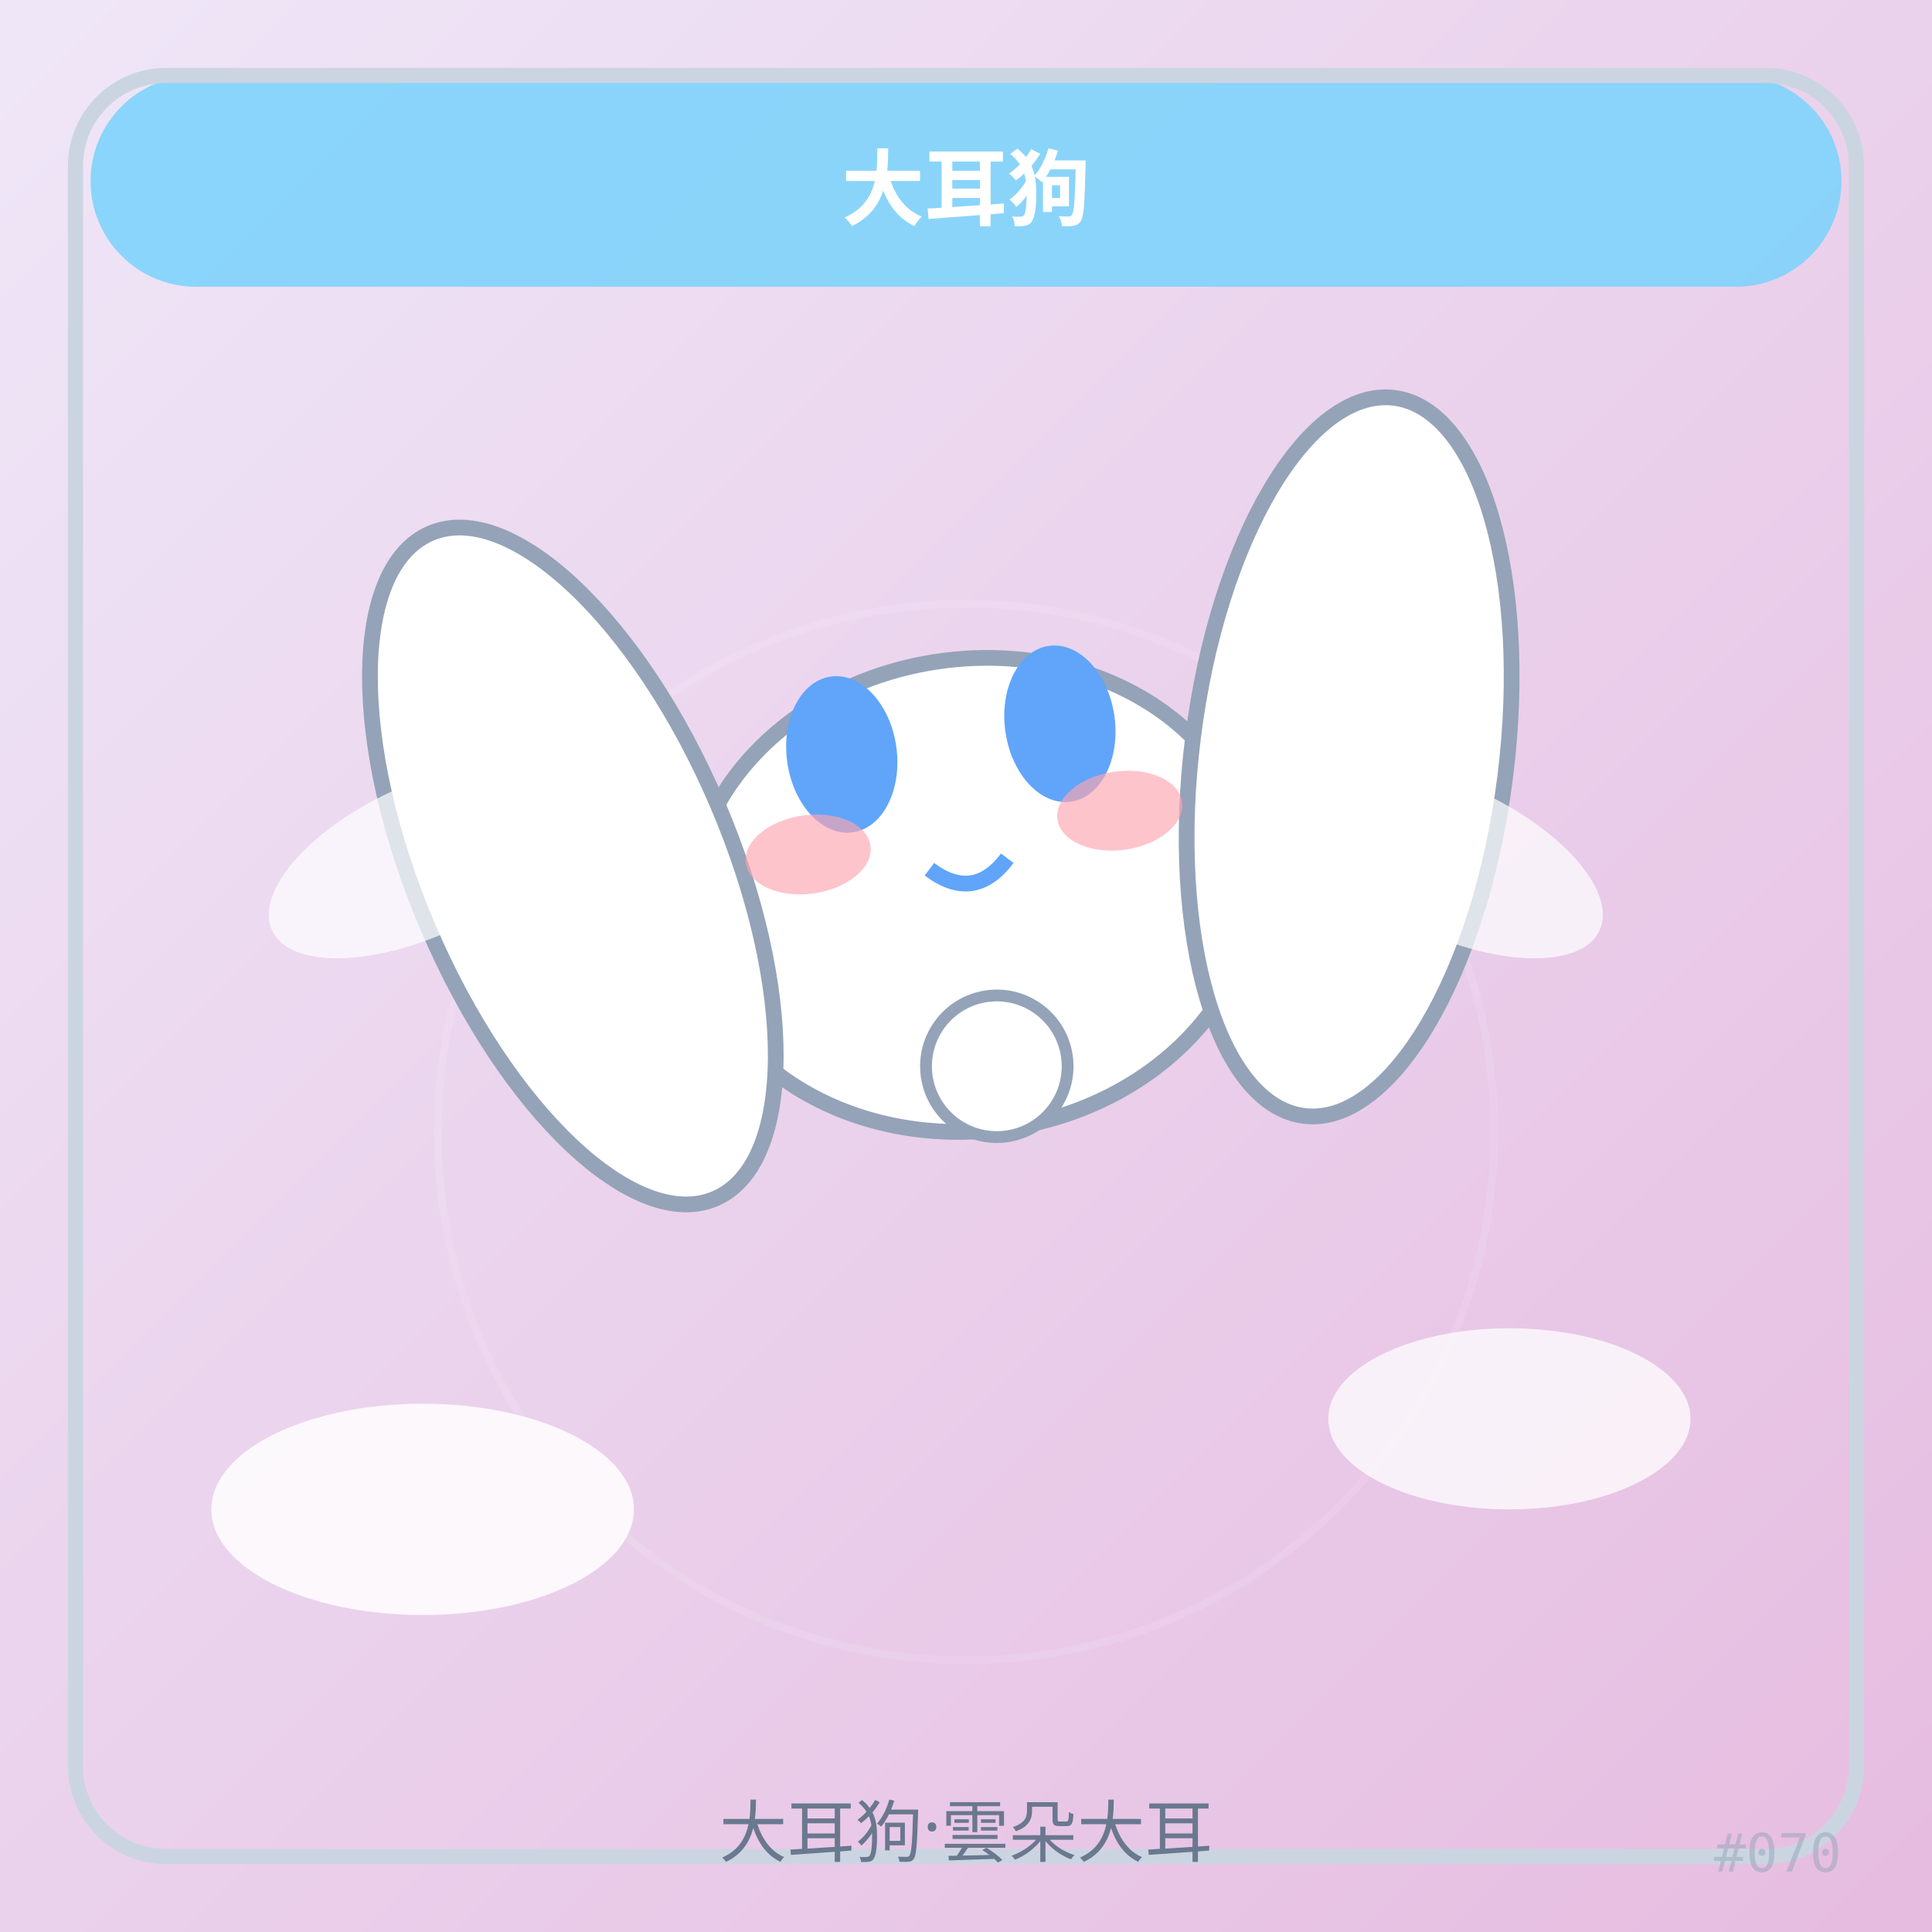
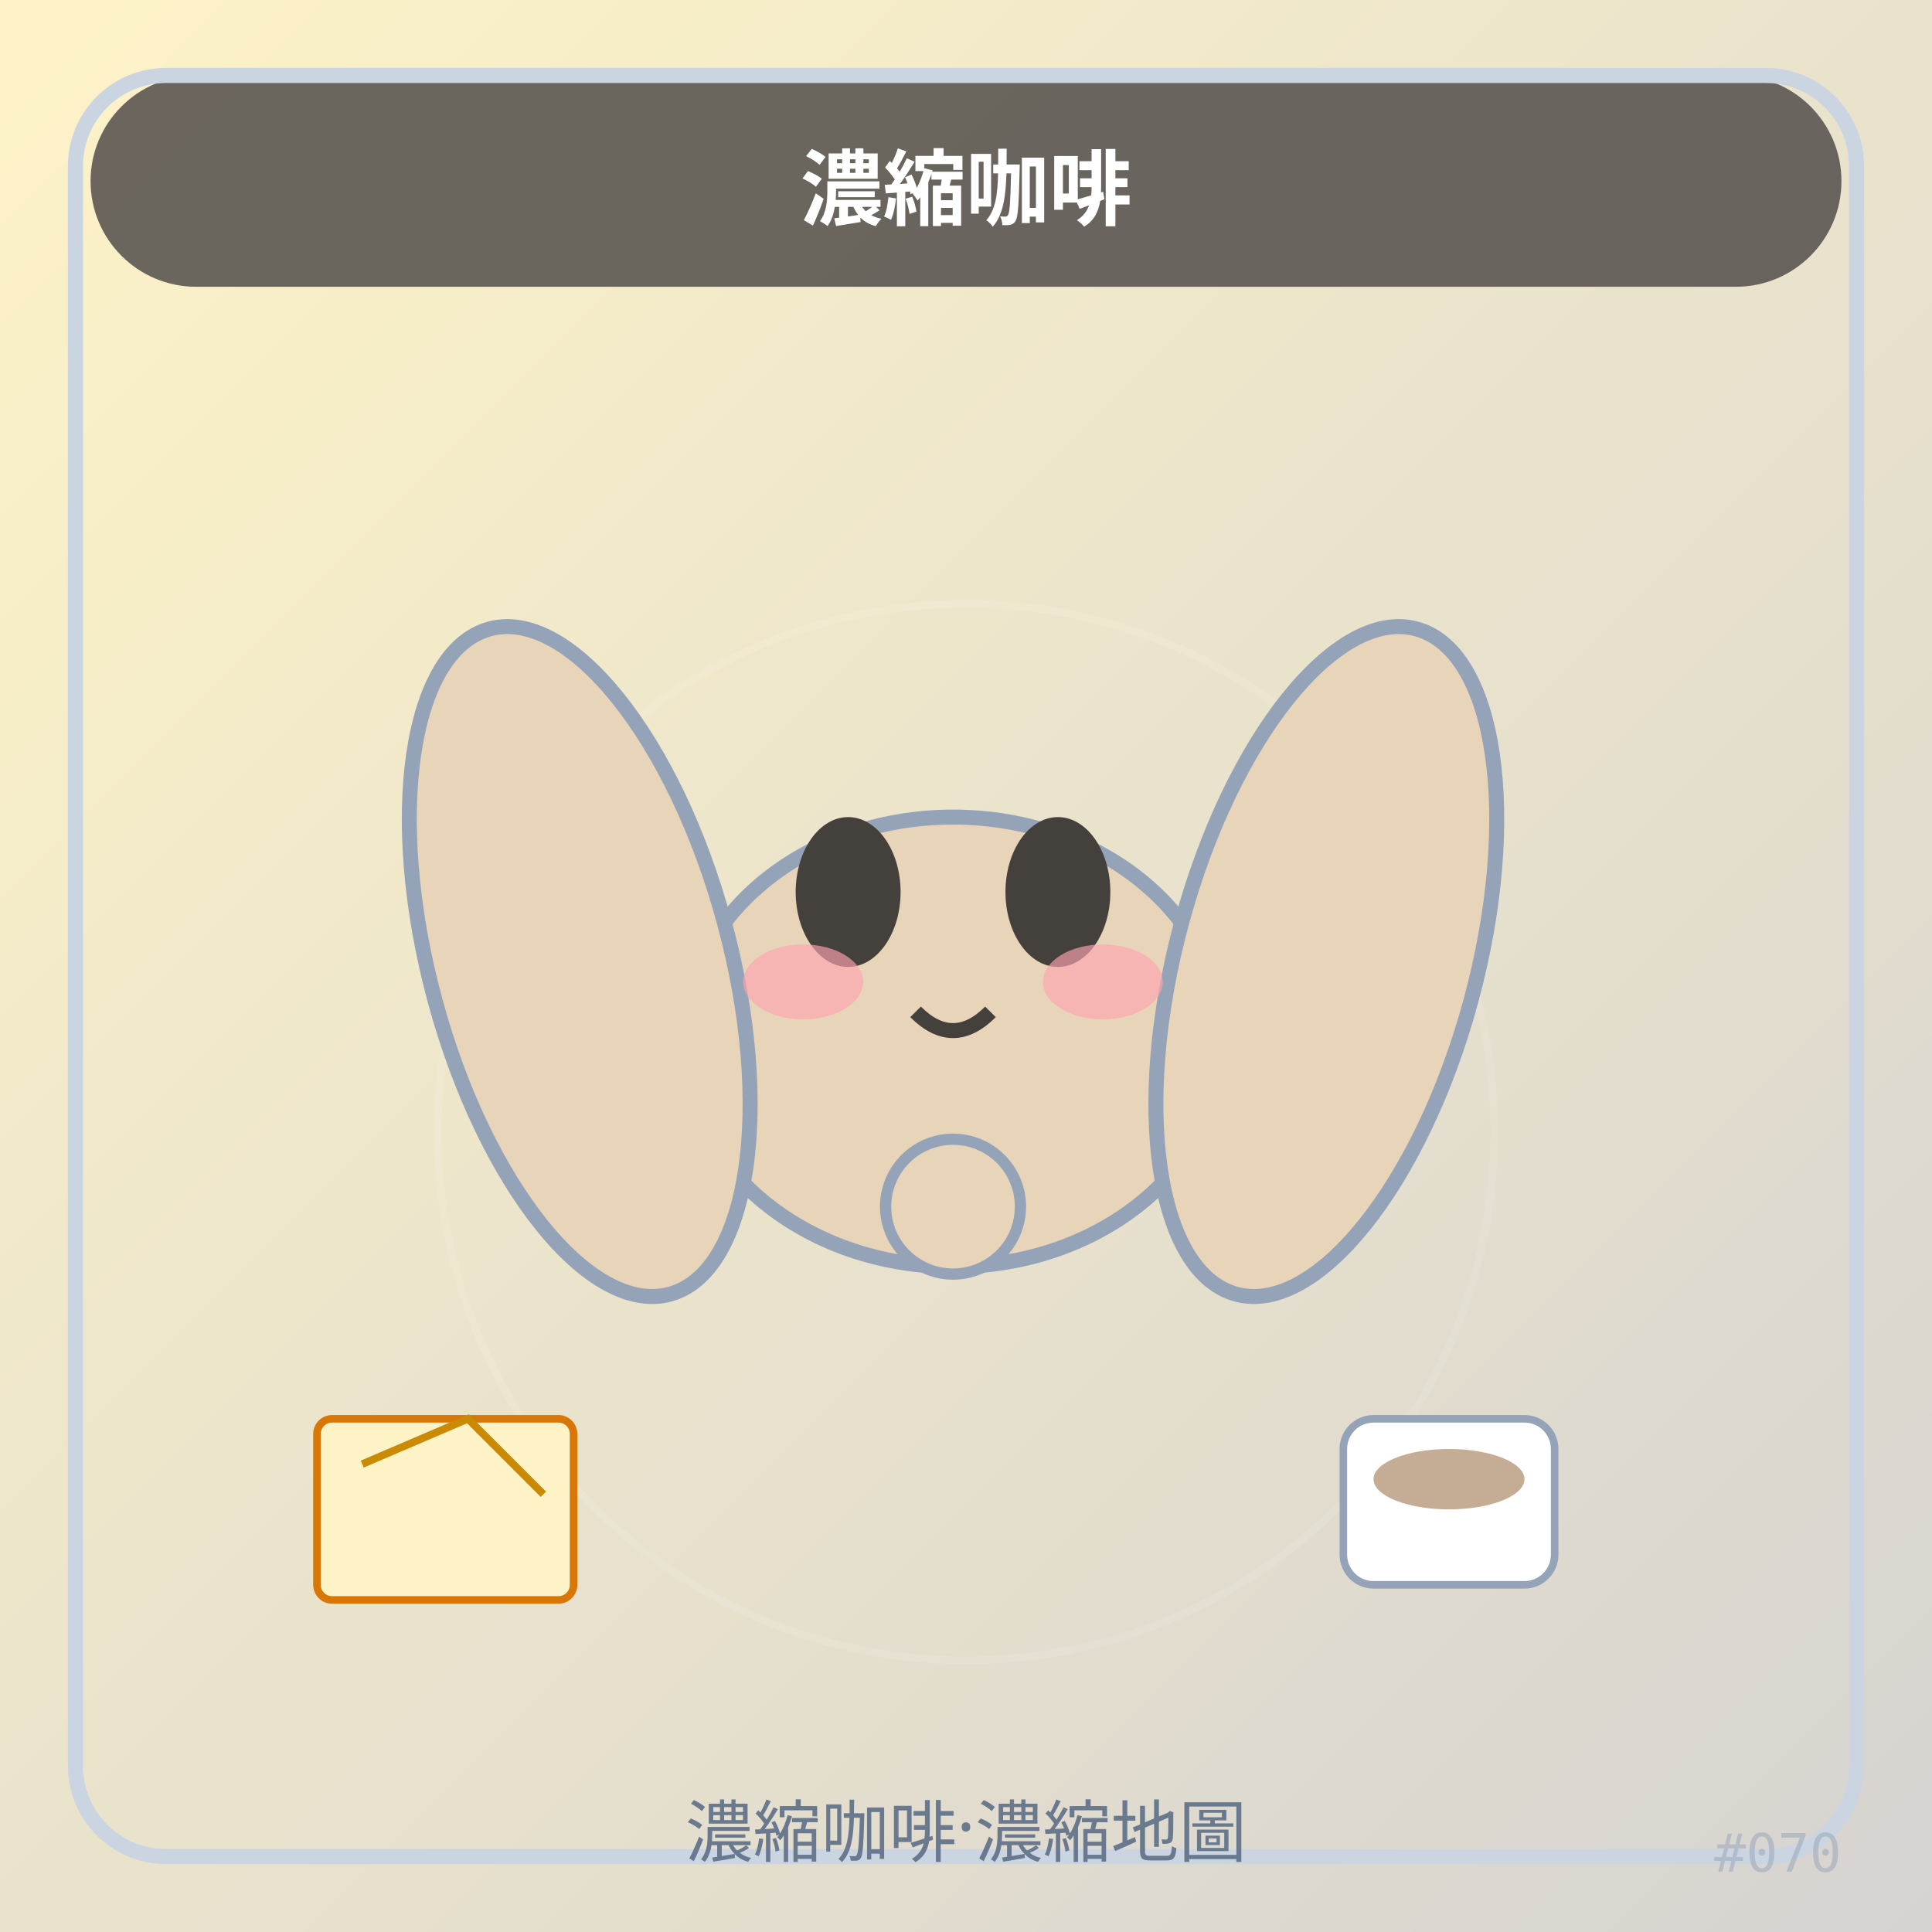
<svg xmlns="http://www.w3.org/2000/svg" viewBox="0 0 256 256" width="256" height="256">
  <defs>
    <linearGradient id="bg" x1="0%" y1="0%" x2="100%" y2="100%">
-       <stop offset="0%" stop-color="hsl(268, 55%, 94%)" />
-       <stop offset="100%" stop-color="hsl(308, 45%, 82%)" />
+       <stop offset="0%" stop-color="#fef3c7" />
+       <stop offset="100%" stop-color="#d6d3d1" />
    </linearGradient>
    <linearGradient id="gold" x1="0%" y1="0%" x2="100%" y2="100%">
      <stop offset="0%" stop-color="#fcd34d" />
      <stop offset="50%" stop-color="#f59e0b" />
      <stop offset="100%" stop-color="#fcd34d" />
    </linearGradient>
  </defs>
  <rect width="256" height="256" fill="url(#bg)" />
  <circle cx="128" cy="150" r="70" fill="none" stroke="#fff" stroke-width="1" opacity="0.1" />
-   <rect x="12" y="10" width="232" height="28" rx="14" fill="#7dd3fc" opacity="0.88" />
-   <text x="128" y="29" text-anchor="middle" font-family="Segoe UI,sans-serif" font-size="11" font-weight="700" fill="#fff">大耳狗</text>
-   <ellipse cx="56" cy="200" rx="28" ry="14" fill="#fff" opacity="0.85" />
-   <ellipse cx="200" cy="188" rx="24" ry="12" fill="#fff" opacity="0.75" />
-   <g transform="translate(126.28,100) rotate(-8) scale(1.042314)">
-     <ellipse cx="0" cy="18" rx="36" ry="30" fill="#fff" stroke="#94a3b8" stroke-width="2" />
-     <ellipse cx="-50" cy="-6" rx="20" ry="46" fill="#fff" stroke="#94a3b8" stroke-width="2" transform="rotate(-15.16)" />
-     <ellipse cx="50" cy="-6" rx="20" ry="46" fill="#fff" stroke="#94a3b8" stroke-width="2" transform="rotate(15.16)" />
-     <ellipse cx="-14" cy="-2" rx="7" ry="10" fill="#60a5fa" />
-     <ellipse cx="14" cy="-2" rx="7" ry="10" fill="#60a5fa" />
+   <rect x="12" y="10" width="232" height="28" rx="14" fill="#57534e" opacity="0.88" />
+   <text x="128" y="29" text-anchor="middle" font-family="Segoe UI,sans-serif" font-size="11" font-weight="700" fill="#fff">濃縮咖啡</text>
+   <rect x="178" y="188" width="28" height="22" rx="4" fill="#fff" stroke="#94a3b8" />
+   <ellipse cx="192" cy="196" rx="10" ry="4" fill="#8b5a2b" opacity="0.5" />
+   <rect x="42" y="188" width="34" height="24" rx="2" fill="#fef3c7" stroke="#d97706" />
+   <path d="M48 194 L62 188 L72 198" fill="none" stroke="#ca8a04" />
+   <g transform="translate(126.28,120.18) rotate(0) scale(0.99268)">
+     <ellipse cx="0" cy="18" rx="36" ry="30" fill="#e8d4b8" stroke="#94a3b8" stroke-width="2" />
+     <ellipse cx="-50" cy="-6" rx="20" ry="46" fill="#e8d4b8" stroke="#94a3b8" stroke-width="2" transform="rotate(-15.16)" />
+     <ellipse cx="50" cy="-6" rx="20" ry="46" fill="#e8d4b8" stroke="#94a3b8" stroke-width="2" transform="rotate(15.16)" />
+     <ellipse cx="-14" cy="-2" rx="7" ry="10" fill="#44403c" />
+     <ellipse cx="14" cy="-2" rx="7" ry="10" fill="#44403c" />
    <ellipse cx="-20" cy="10" rx="8" ry="5" fill="#fda4af" opacity="0.65" />
    <ellipse cx="20" cy="10" rx="8" ry="5" fill="#fda4af" opacity="0.65" />
-     <path d="M-5 14 Q0 19 5 14" fill="none" stroke="#60a5fa" stroke-width="2" />
-     <circle cx="0" cy="40" r="9" fill="#fff" stroke="#94a3b8" stroke-width="1.5" />
-   </g>
-   <g transform="translate(-4,4)">
-     <ellipse cx="60" cy="110" rx="22" ry="10" fill="#fff" opacity="0.7" transform="rotate(-25 60 110)" />
-     <ellipse cx="196" cy="110" rx="22" ry="10" fill="#fff" opacity="0.7" transform="rotate(25 196 110)" />
+     <path d="M-5 14 Q0 19 5 14" fill="none" stroke="#44403c" stroke-width="2" />
+     <circle cx="0" cy="40" r="9" fill="#e8d4b8" stroke="#94a3b8" stroke-width="1.5" />
  </g>
  <rect x="10" y="10" width="236" height="236" rx="12" fill="none" stroke="#cbd5e1" stroke-width="2" />
-   <text x="128" y="246" text-anchor="middle" font-family="Segoe UI, sans-serif" font-size="9" fill="#64748b" opacity="0.95">大耳狗·雲朵大耳</text>
+   <text x="128" y="246" text-anchor="middle" font-family="Segoe UI, sans-serif" font-size="9" fill="#64748b" opacity="0.95">濃縮咖啡·濃縮地圖</text>
  <text x="244" y="248" text-anchor="end" font-family="monospace" font-size="7" fill="#94a3b8" opacity="0.5">#070</text>
</svg>
